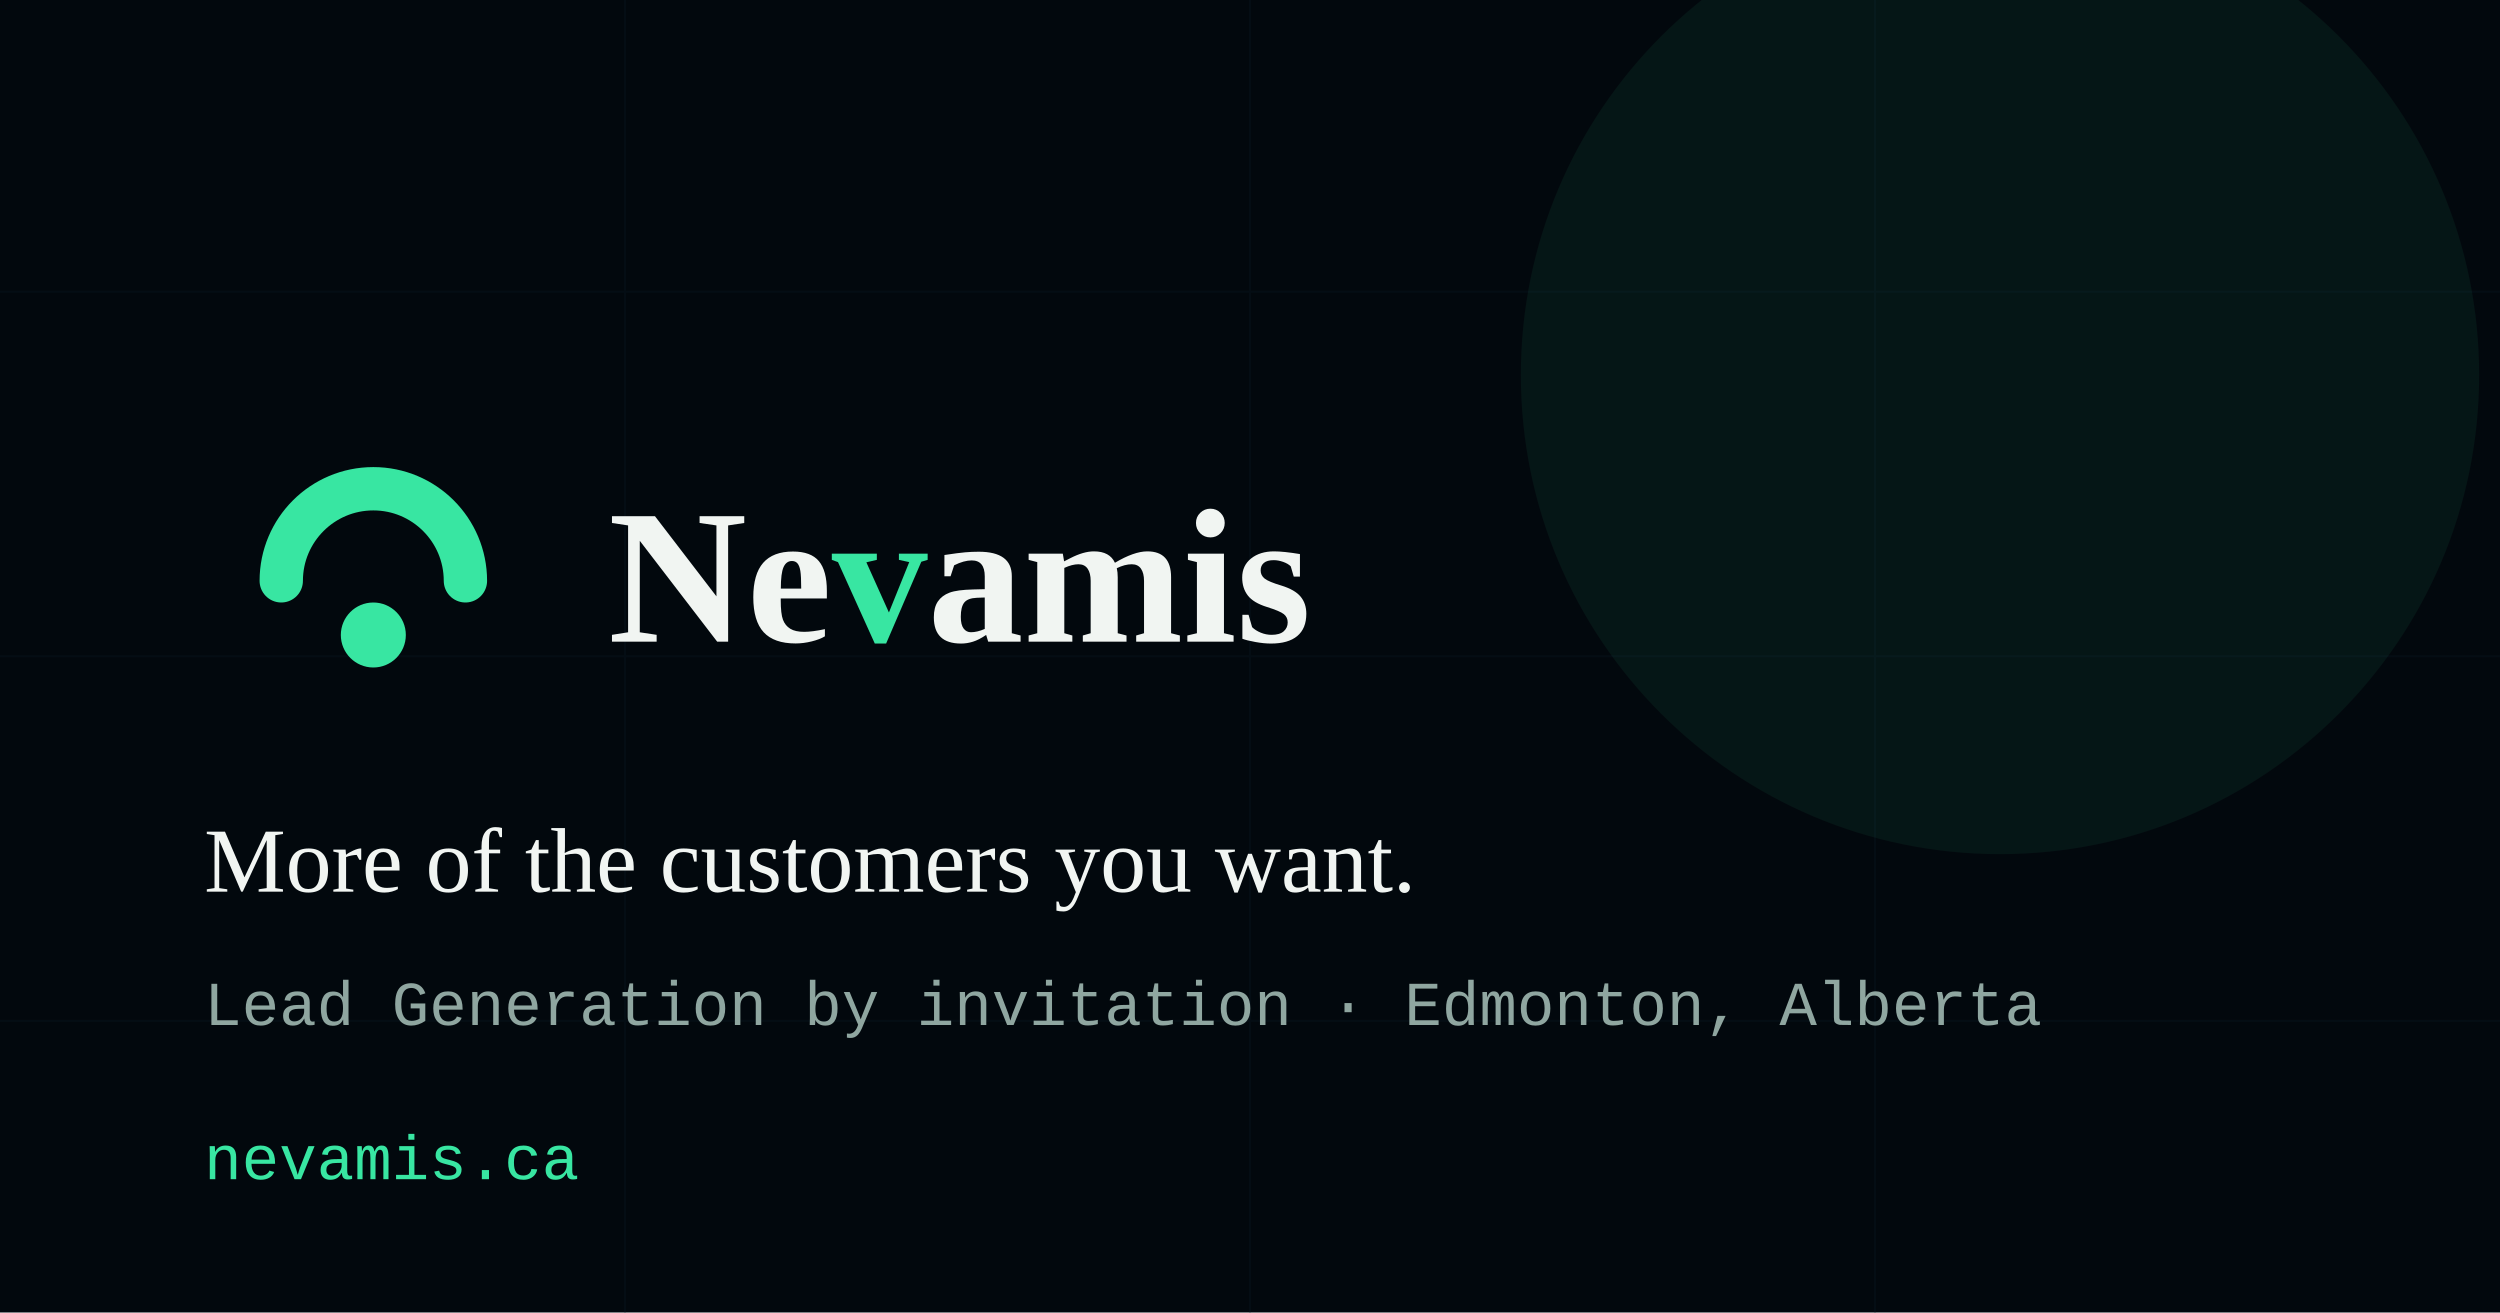
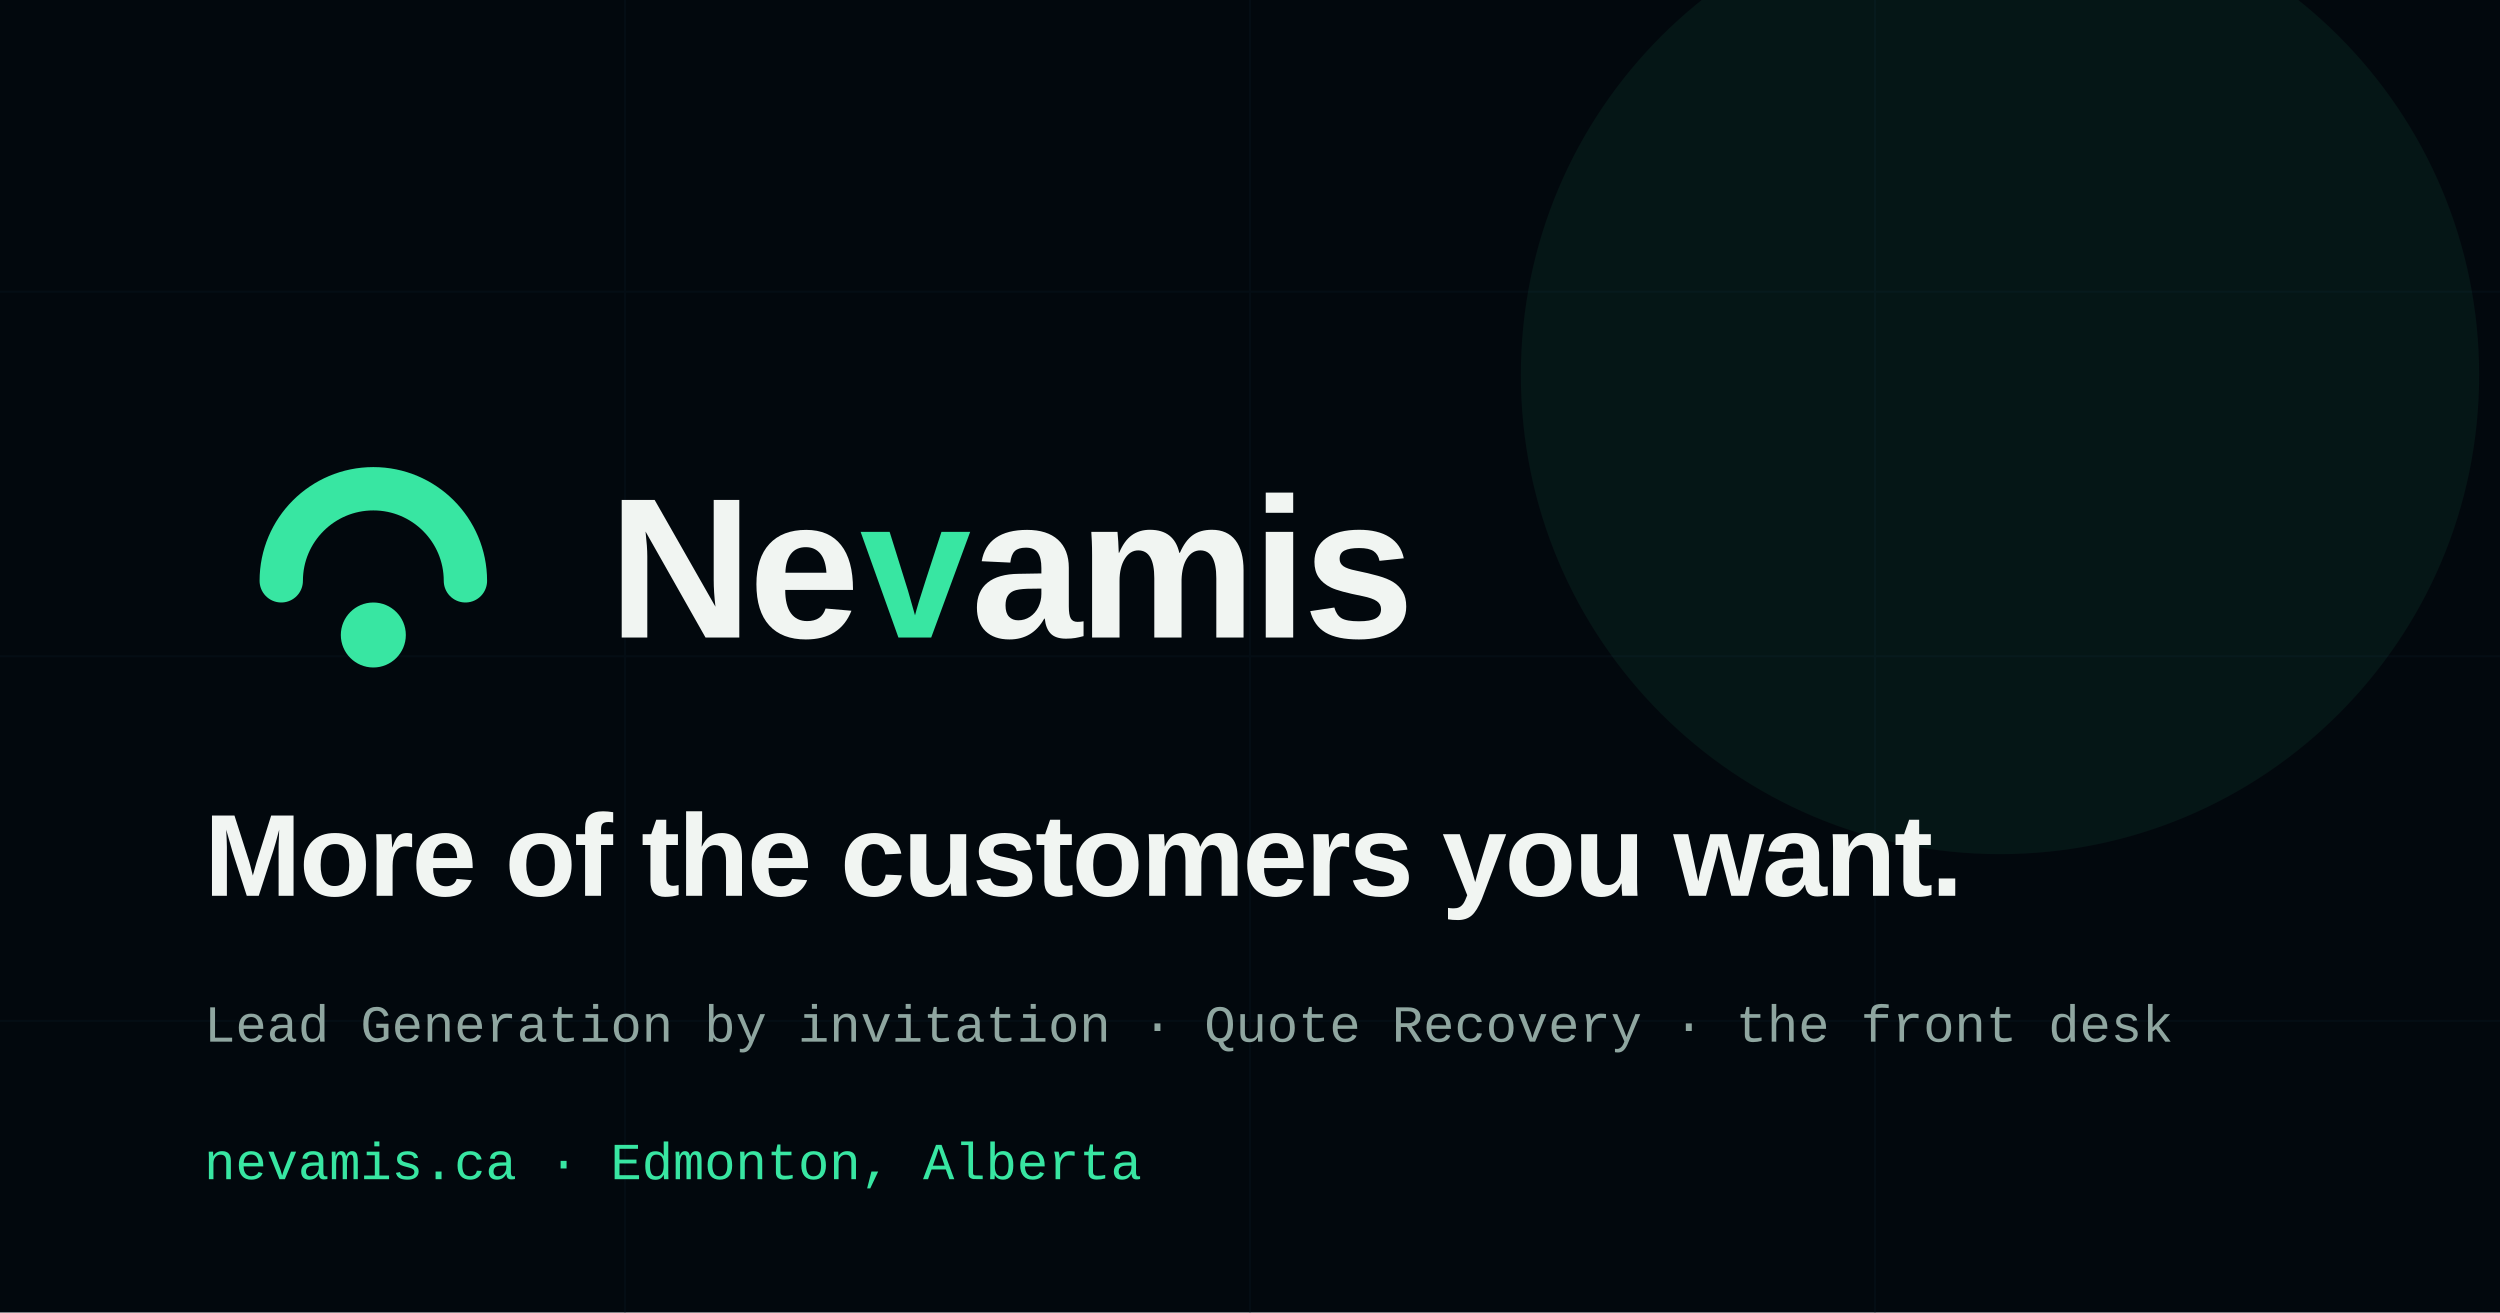
<svg xmlns="http://www.w3.org/2000/svg" width="1200" height="630" viewBox="0 0 1200 630">
  <rect width="1200" height="630" fill="#02080D" />
  <g opacity="0.35">
    <line x1="0" y1="140" x2="1200" y2="140" stroke="#0A1621" stroke-width="1" />
    <line x1="0" y1="315" x2="1200" y2="315" stroke="#0A1621" stroke-width="1" />
    <line x1="0" y1="490" x2="1200" y2="490" stroke="#0A1621" stroke-width="1" />
    <line x1="300" y1="0" x2="300" y2="630" stroke="#0A1621" stroke-width="1" />
    <line x1="600" y1="0" x2="600" y2="630" stroke="#0A1621" stroke-width="1" />
    <line x1="900" y1="0" x2="900" y2="630" stroke="#0A1621" stroke-width="1" />
  </g>
  <circle cx="960" cy="180" r="230" fill="#38E6A2" opacity="0.06" />
  <g transform="translate(96, 180) scale(2.6)">
    <path d="M 15 38 A 17 17 0 0 1 49 38" stroke="#38E6A2" stroke-width="8" stroke-linecap="round" fill="none" />
    <circle cx="32" cy="48" r="6" fill="#38E6A2" />
  </g>
-   <text x="292" y="308" font-family="Georgia, 'Times New Roman', serif" font-weight="bold" font-size="92" fill="#F1F5F2">Ne<tspan fill="#38E6A2">v</tspan>amis</text>
-   <text x="98" y="428" font-family="Georgia, 'Times New Roman', serif" font-size="44" fill="#F1F5F2">More of the customers you want.</text>
-   <text x="98" y="492" font-family="'Courier New', monospace" font-size="30" fill="#8FA6A0">Lead Generation by invitation · Edmonton, Alberta</text>
-   <text x="98" y="566" font-family="'Courier New', monospace" font-size="30" fill="#38E6A2">nevamis.ca</text>
+   <text x="292" y="306" font-family="'Bricolage Grotesque', 'Atkinson Hyperlegible', Arial, sans-serif" font-weight="800" font-size="96" letter-spacing="-2" fill="#F1F5F2">Ne<tspan fill="#38E6A2">v</tspan>amis</text>
+   <text x="98" y="430" font-family="'Bricolage Grotesque', 'Atkinson Hyperlegible', Arial, sans-serif" font-weight="700" font-size="56" letter-spacing="-1" fill="#F1F5F2">More of the customers you want.</text>
+   <text x="98" y="500" font-family="'Spline Sans Mono', 'Courier New', monospace" font-size="25" fill="#8FA6A0">Lead Generation by invitation · Quote Recovery · the front desk</text>
+   <text x="98" y="566" font-family="'Spline Sans Mono', 'Courier New', monospace" font-size="25" fill="#38E6A2">nevamis.ca · Edmonton, Alberta</text>
</svg>
